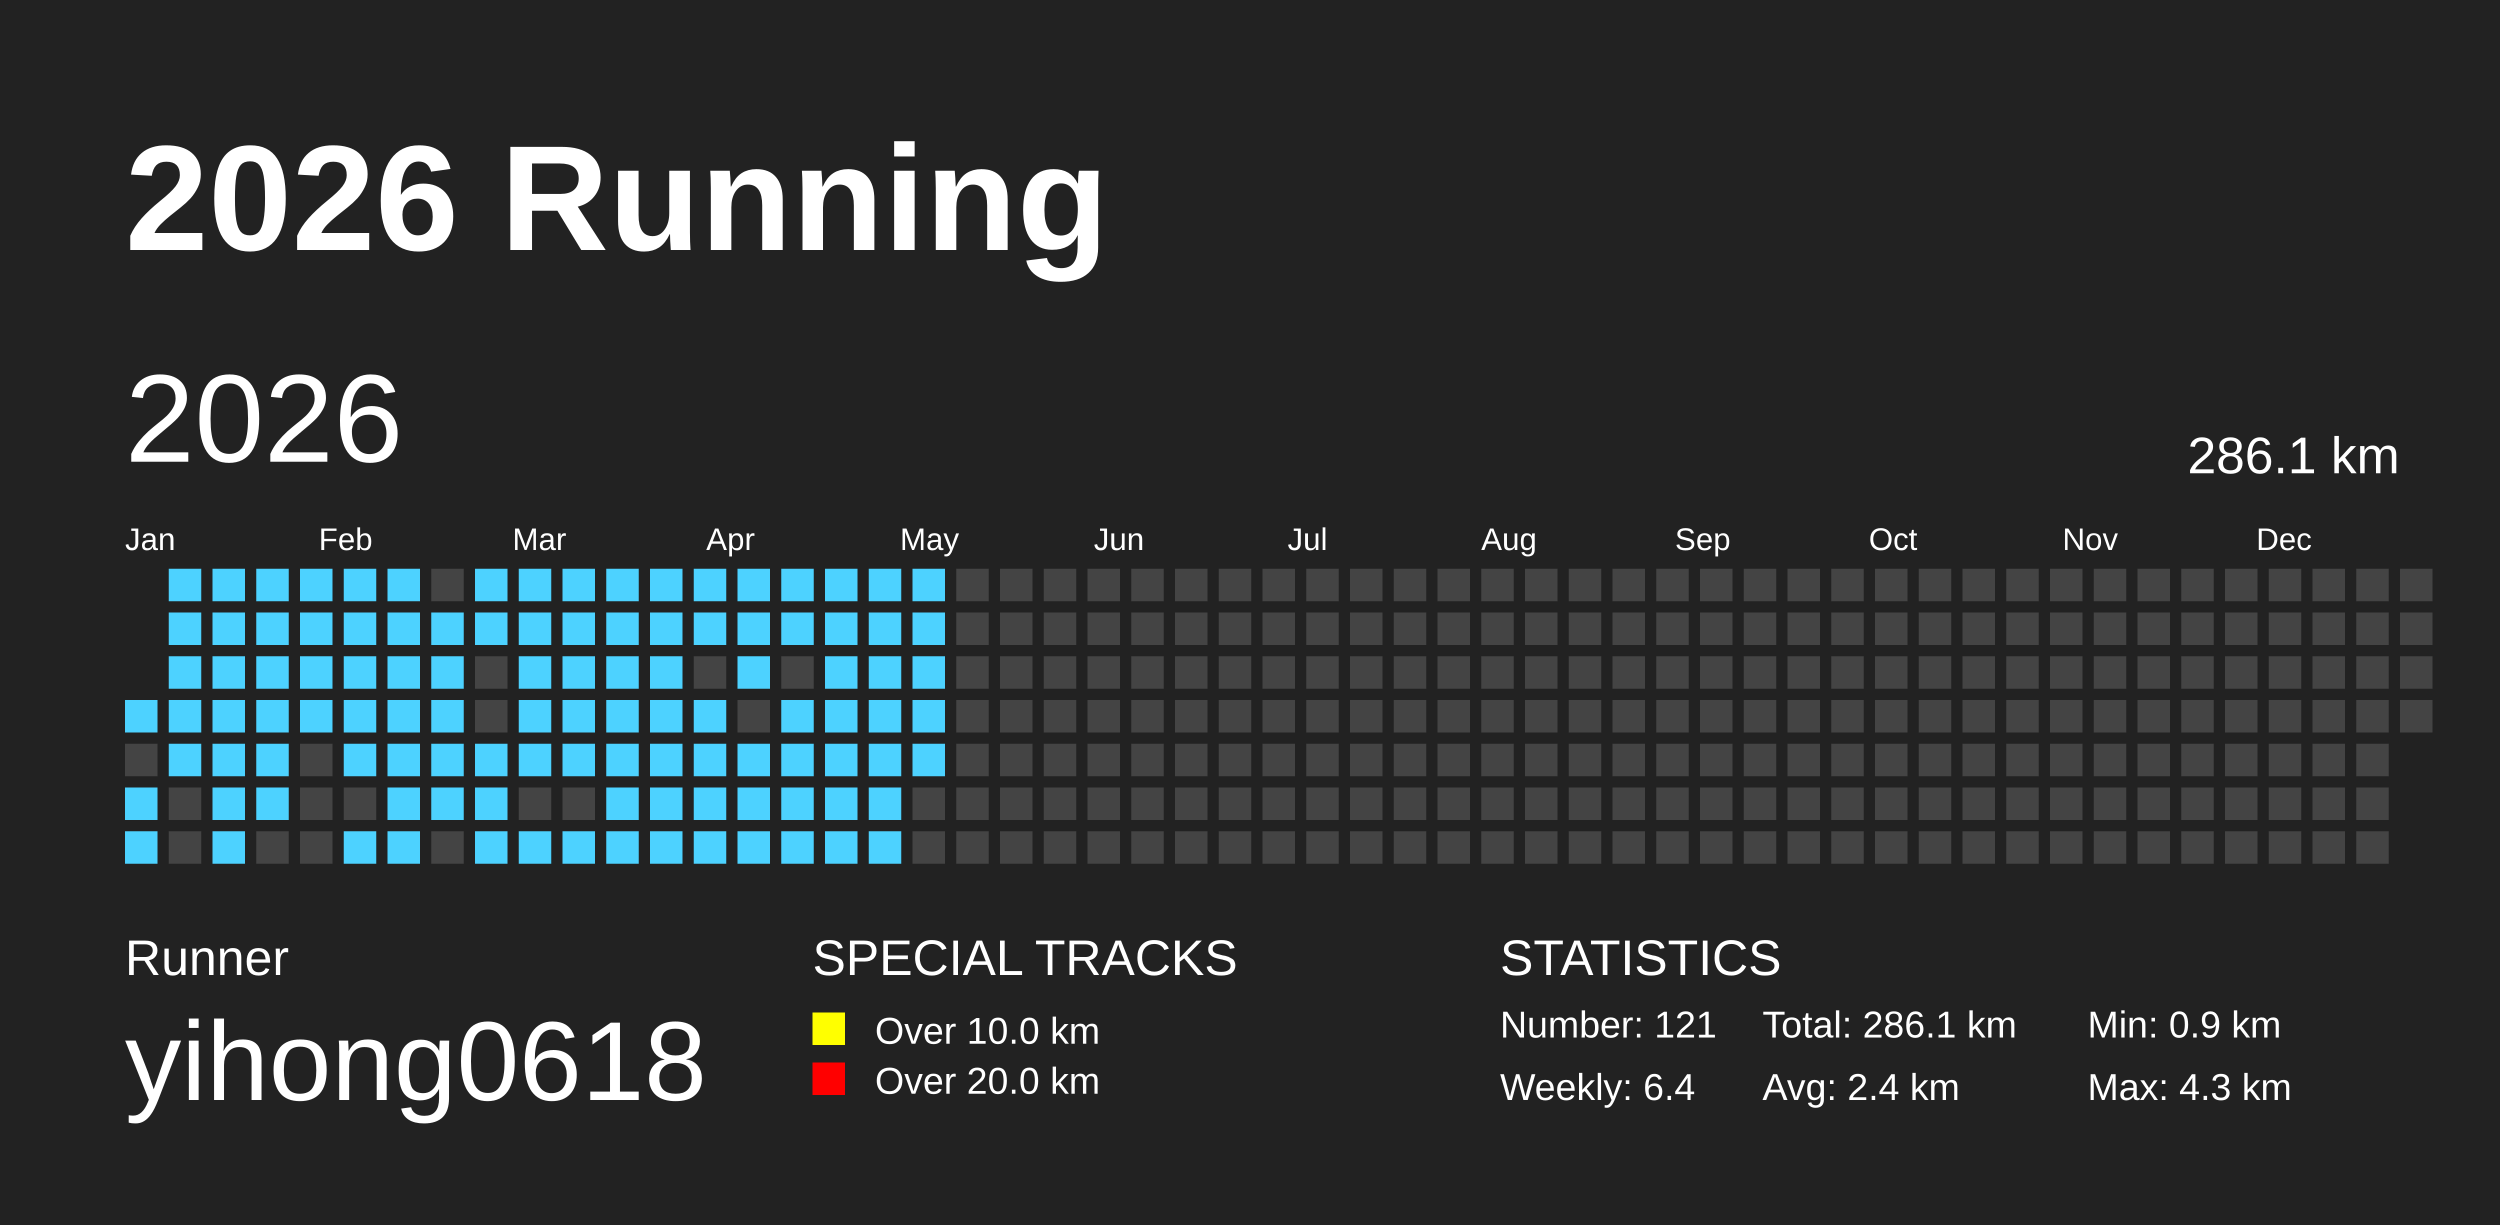
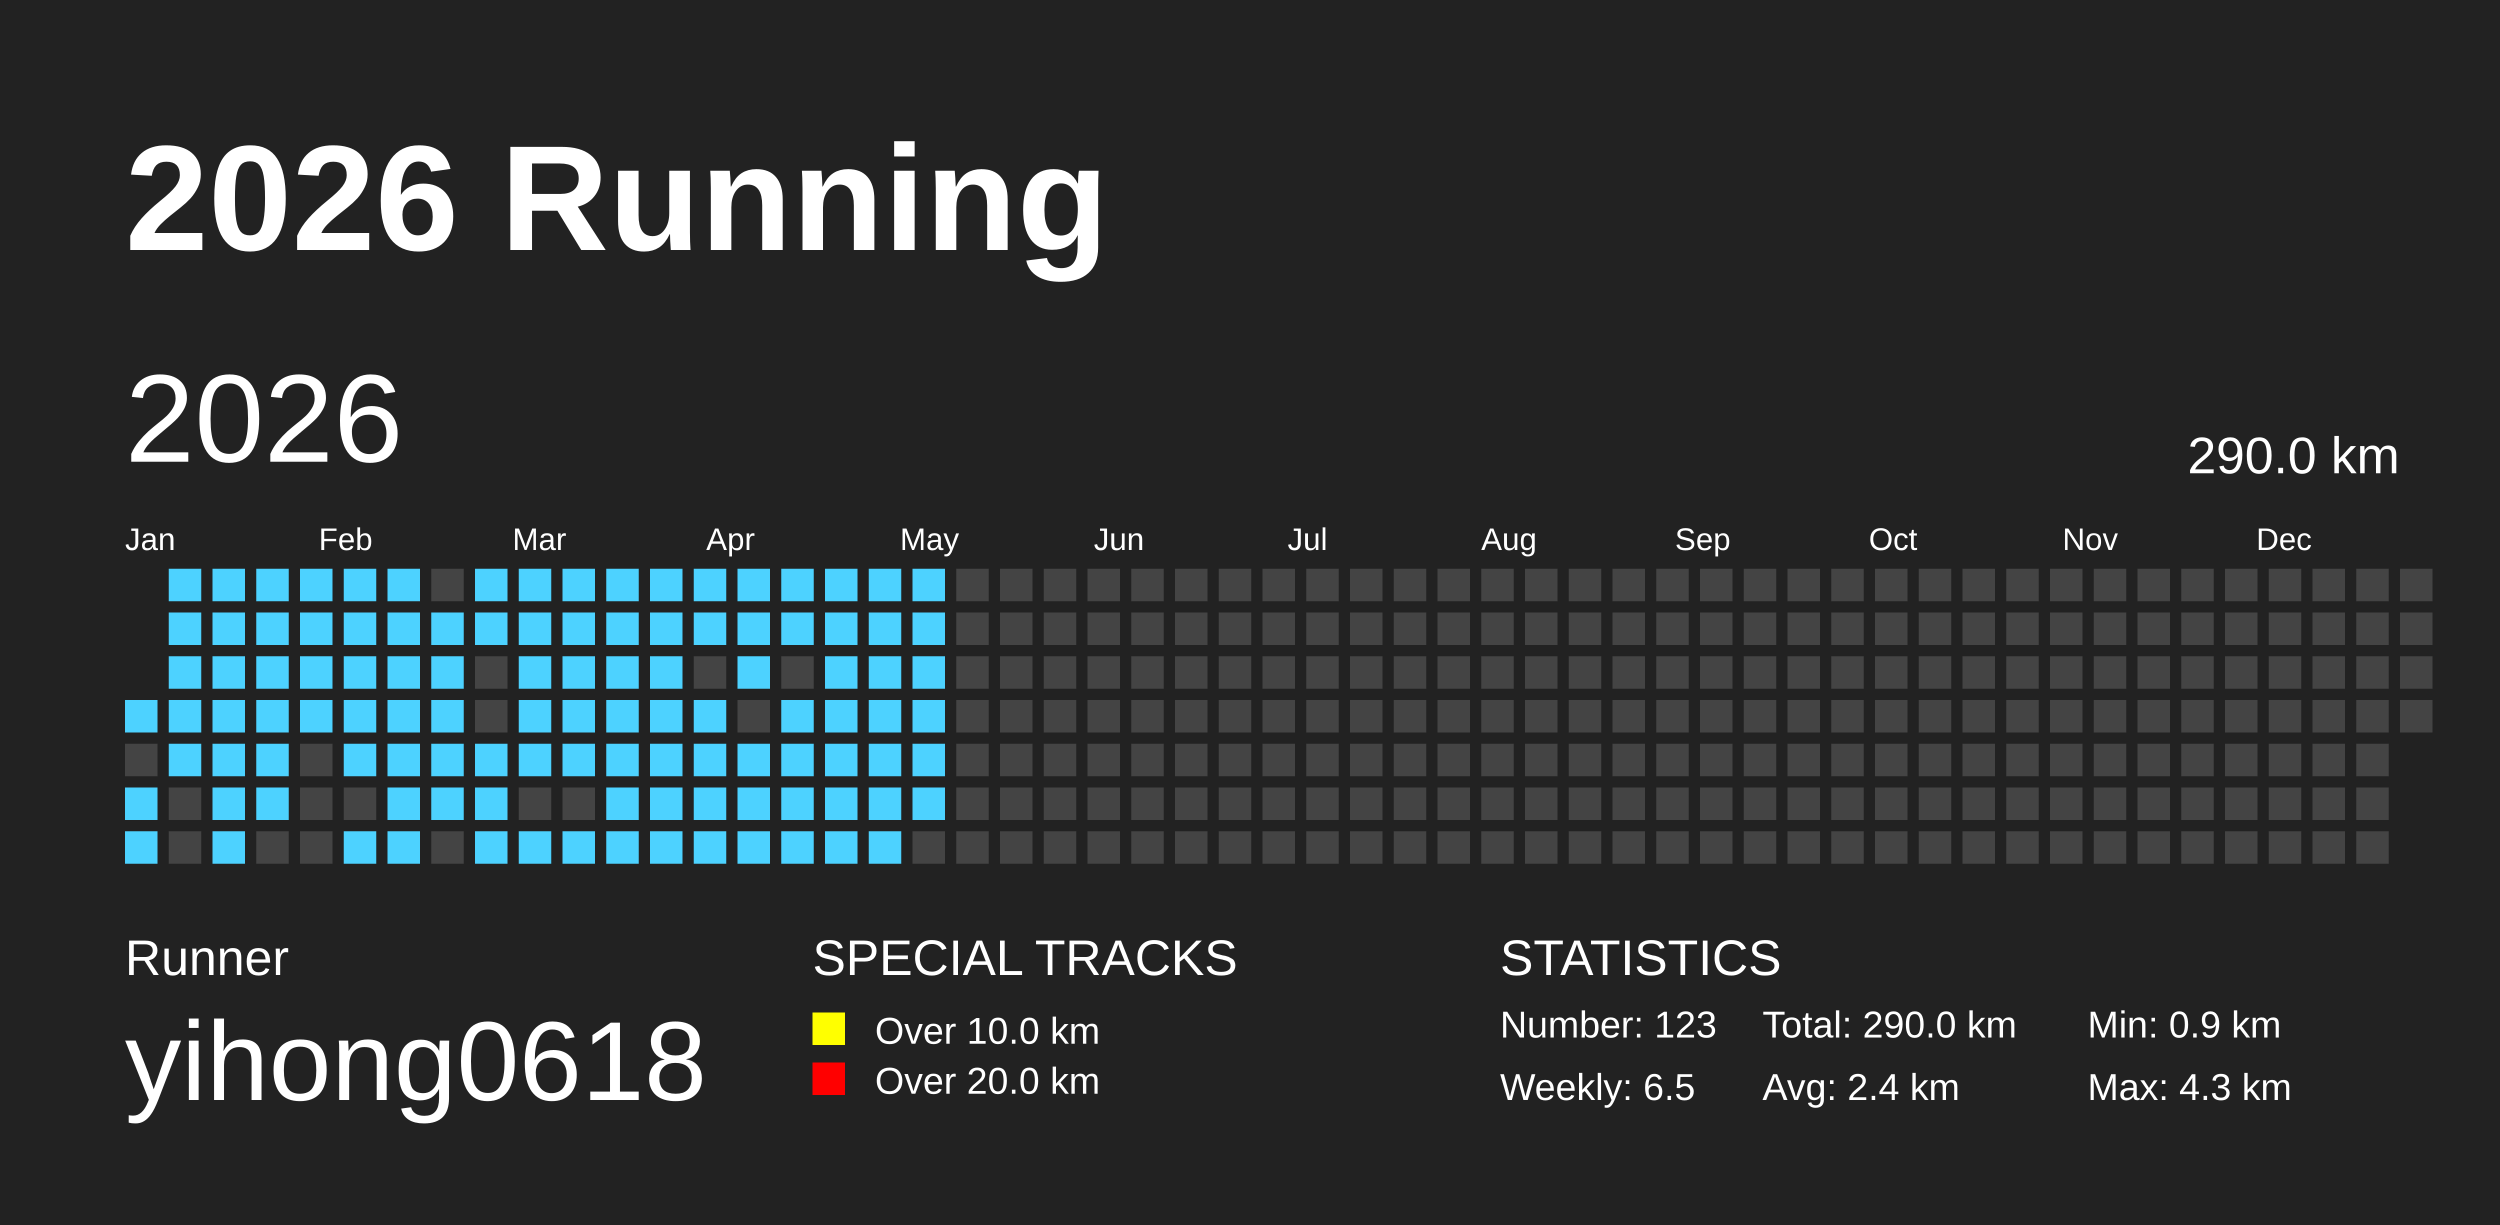
<svg xmlns="http://www.w3.org/2000/svg" baseProfile="full" height="98mm" version="1.1" viewBox="0,0,200,98" width="200mm">
  <defs>
    <pattern height="2" id="indoor-stripe" patternUnits="userSpaceOnUse" width="2">
      <line stroke="white" stroke-opacity="0.45" stroke-width="0.5" x1="0" x2="2" y1="2" y2="0" />
    </pattern>
  </defs>
  <rect fill="#222222" height="98" width="200" x="0" y="0" />
  <text fill="#FFFFFF" style="font-size:12px; font-family:Arial; font-weight:bold;" x="10" y="20">2026 Running</text>
  <text fill="#FFFFFF" style="font-size:4px; font-family:Arial" x="10" y="78">Runner</text>
  <text fill="#FFFFFF" style="font-size:9px; font-family:Arial" x="10" y="88">yihong0618</text>
  <text fill="#FFFFFF" style="font-size:4px; font-family:Arial" x="65" y="78">SPECIAL TRACKS</text>
  <rect fill="yellow" height="2.6" width="2.6" x="65" y="81" />
  <text fill="#FFFFFF" style="font-size:3px; font-family:Arial" x="70" y="83.5">Over 10.0 km</text>
  <rect fill="red" height="2.6" width="2.6" x="65" y="85" />
  <text fill="#FFFFFF" style="font-size:3px; font-family:Arial" x="70" y="87.5">Over 20.0 km</text>
  <text fill="#FFFFFF" style="font-size:4px; font-family:Arial" x="120" y="78">STATISTICS</text>
-   <text fill="#FFFFFF" style="font-size:3px; font-family:Arial" x="120" y="83">Number: 121</text>
-   <text fill="#FFFFFF" style="font-size:3px; font-family:Arial" x="120" y="88">Weekly: 6.4</text>
-   <text fill="#FFFFFF" style="font-size:3px; font-family:Arial" x="141" y="83">Total: 286.1 km</text>
+   <text fill="#FFFFFF" style="font-size:3px; font-family:Arial" x="120" y="83">Number: 123</text>
+   <text fill="#FFFFFF" style="font-size:3px; font-family:Arial" x="120" y="88">Weekly: 6.5</text>
+   <text fill="#FFFFFF" style="font-size:3px; font-family:Arial" x="141" y="83">Total: 290.0 km</text>
  <text fill="#FFFFFF" style="font-size:3px; font-family:Arial" x="141" y="88">Avg: 2.4 km</text>
  <text fill="#FFFFFF" style="font-size:3px; font-family:Arial" x="167" y="83">Min: 0.9 km</text>
  <text fill="#FFFFFF" style="font-size:3px; font-family:Arial" x="167" y="88">Max: 4.3 km</text>
  <text dominant-baseline="hanging" fill="#FFFFFF" style="font-size:10.0px; font-family:Arial;" x="10" y="30">2026</text>
-   <text dominant-baseline="hanging" fill="#FFFFFF" style="font-size:4.125px; font-family:Arial;" x="175" y="35">286.1 km</text>
+   <text dominant-baseline="hanging" fill="#FFFFFF" style="font-size:4.125px; font-family:Arial;" x="175" y="35">290.0 km</text>
  <text fill="#FFFFFF" style="font-size:2.5px; font-family:Arial" x="10.0" y="44">Jan</text>
  <text fill="#FFFFFF" style="font-size:2.5px; font-family:Arial" x="25.5" y="44">Feb</text>
  <text fill="#FFFFFF" style="font-size:2.5px; font-family:Arial" x="41.0" y="44">Mar</text>
  <text fill="#FFFFFF" style="font-size:2.5px; font-family:Arial" x="56.5" y="44">Apr</text>
  <text fill="#FFFFFF" style="font-size:2.5px; font-family:Arial" x="72.0" y="44">May</text>
  <text fill="#FFFFFF" style="font-size:2.5px; font-family:Arial" x="87.5" y="44">Jun</text>
  <text fill="#FFFFFF" style="font-size:2.5px; font-family:Arial" x="103.0" y="44">Jul</text>
  <text fill="#FFFFFF" style="font-size:2.5px; font-family:Arial" x="118.5" y="44">Aug</text>
  <text fill="#FFFFFF" style="font-size:2.5px; font-family:Arial" x="134.0" y="44">Sep</text>
  <text fill="#FFFFFF" style="font-size:2.5px; font-family:Arial" x="149.5" y="44">Oct</text>
  <text fill="#FFFFFF" style="font-size:2.5px; font-family:Arial" x="165.0" y="44">Nov</text>
  <text fill="#FFFFFF" style="font-size:2.5px; font-family:Arial" x="180.5" y="44">Dec</text>
  <rect fill="#4DD2FF" height="2.6" width="2.6" x="10.0" y="56.0" />
  <rect fill="#444444" height="2.6" width="2.6" x="10.0" y="59.5" />
  <rect fill="#4DD2FF" height="2.6" width="2.6" x="10.0" y="63.0" />
  <rect fill="#4DD2FF" height="2.6" width="2.6" x="10.0" y="66.5" />
  <rect fill="#4DD2FF" height="2.6" width="2.6" x="13.5" y="45.5" />
  <rect fill="#4DD2FF" height="2.6" width="2.6" x="13.5" y="49.0" />
  <rect fill="#4DD2FF" height="2.6" width="2.6" x="13.5" y="52.5" />
  <rect fill="#4DD2FF" height="2.6" width="2.6" x="13.5" y="56.0" />
  <rect fill="#4DD2FF" height="2.6" width="2.6" x="13.5" y="59.5" />
  <rect fill="#444444" height="2.6" width="2.6" x="13.5" y="63.0" />
  <rect fill="#444444" height="2.6" width="2.6" x="13.5" y="66.5" />
  <rect fill="#4DD2FF" height="2.6" width="2.6" x="17.0" y="45.5" />
  <rect fill="#4DD2FF" height="2.6" width="2.6" x="17.0" y="49.0" />
  <rect fill="#4DD2FF" height="2.6" width="2.6" x="17.0" y="52.5" />
  <rect fill="#4DD2FF" height="2.6" width="2.6" x="17.0" y="56.0" />
  <rect fill="#4DD2FF" height="2.6" width="2.6" x="17.0" y="59.5" />
  <rect fill="#4DD2FF" height="2.6" width="2.6" x="17.0" y="63.0" />
  <rect fill="#4DD2FF" height="2.6" width="2.6" x="17.0" y="66.5" />
  <rect fill="#4DD2FF" height="2.6" width="2.6" x="20.5" y="45.5" />
  <rect fill="#4DD2FF" height="2.6" width="2.6" x="20.5" y="49.0" />
  <rect fill="#4DD2FF" height="2.6" width="2.6" x="20.5" y="52.5" />
  <rect fill="#4DD2FF" height="2.6" width="2.6" x="20.5" y="56.0" />
  <rect fill="#4DD2FF" height="2.6" width="2.6" x="20.5" y="59.5" />
  <rect fill="#4DD2FF" height="2.6" width="2.6" x="20.5" y="63.0" />
  <rect fill="#444444" height="2.6" width="2.6" x="20.5" y="66.5" />
  <rect fill="#4DD2FF" height="2.6" width="2.6" x="24.0" y="45.5" />
  <rect fill="#4DD2FF" height="2.6" width="2.6" x="24.0" y="49.0" />
  <rect fill="#4DD2FF" height="2.6" width="2.6" x="24.0" y="52.5" />
  <rect fill="#4DD2FF" height="2.6" width="2.6" x="24.0" y="56.0" />
  <rect fill="#444444" height="2.6" width="2.6" x="24.0" y="59.5" />
  <rect fill="#444444" height="2.6" width="2.6" x="24.0" y="63.0" />
  <rect fill="#444444" height="2.6" width="2.6" x="24.0" y="66.5" />
  <rect fill="#4DD2FF" height="2.6" width="2.6" x="27.5" y="45.5" />
  <rect fill="#4DD2FF" height="2.6" width="2.6" x="27.5" y="49.0" />
  <rect fill="#4DD2FF" height="2.6" width="2.6" x="27.5" y="52.5" />
  <rect fill="#4DD2FF" height="2.6" width="2.6" x="27.5" y="56.0" />
  <rect fill="#4DD2FF" height="2.6" width="2.6" x="27.5" y="59.5" />
  <rect fill="#444444" height="2.6" width="2.6" x="27.5" y="63.0" />
  <rect fill="#4DD2FF" height="2.6" width="2.6" x="27.5" y="66.5" />
  <rect fill="#4DD2FF" height="2.6" width="2.6" x="31.0" y="45.5" />
  <rect fill="#4DD2FF" height="2.6" width="2.6" x="31.0" y="49.0" />
  <rect fill="#4DD2FF" height="2.6" width="2.6" x="31.0" y="52.5" />
  <rect fill="#4DD2FF" height="2.6" width="2.6" x="31.0" y="56.0" />
  <rect fill="#4DD2FF" height="2.6" width="2.6" x="31.0" y="59.5" />
  <rect fill="#4DD2FF" height="2.6" width="2.6" x="31.0" y="63.0" />
  <rect fill="#4DD2FF" height="2.6" width="2.6" x="31.0" y="66.5" />
  <rect fill="#444444" height="2.6" width="2.6" x="34.5" y="45.5" />
  <rect fill="#4DD2FF" height="2.6" width="2.6" x="34.5" y="49.0" />
  <rect fill="#4DD2FF" height="2.6" width="2.6" x="34.5" y="52.5" />
  <rect fill="#4DD2FF" height="2.6" width="2.6" x="34.5" y="56.0" />
  <rect fill="#4DD2FF" height="2.6" width="2.6" x="34.5" y="59.5" />
  <rect fill="#4DD2FF" height="2.6" width="2.6" x="34.5" y="63.0" />
  <rect fill="#444444" height="2.6" width="2.6" x="34.5" y="66.5" />
  <rect fill="#4DD2FF" height="2.6" width="2.6" x="38.0" y="45.5" />
  <rect fill="#4DD2FF" height="2.6" width="2.6" x="38.0" y="49.0" />
  <rect fill="#444444" height="2.6" width="2.6" x="38.0" y="52.5" />
  <rect fill="#444444" height="2.6" width="2.6" x="38.0" y="56.0" />
  <rect fill="#4DD2FF" height="2.6" width="2.6" x="38.0" y="59.5" />
  <rect fill="#4DD2FF" height="2.6" width="2.6" x="38.0" y="63.0" />
  <rect fill="#4DD2FF" height="2.6" width="2.6" x="38.0" y="66.5" />
  <rect fill="#4DD2FF" height="2.6" width="2.6" x="41.5" y="45.5" />
  <rect fill="#4DD2FF" height="2.6" width="2.6" x="41.5" y="49.0" />
  <rect fill="#4DD2FF" height="2.6" width="2.6" x="41.5" y="52.5" />
  <rect fill="#4DD2FF" height="2.6" width="2.6" x="41.5" y="56.0" />
  <rect fill="#4DD2FF" height="2.6" width="2.6" x="41.5" y="59.5" />
  <rect fill="#444444" height="2.6" width="2.6" x="41.5" y="63.0" />
  <rect fill="#4DD2FF" height="2.6" width="2.6" x="41.5" y="66.5" />
  <rect fill="#4DD2FF" height="2.6" width="2.6" x="45.0" y="45.5" />
  <rect fill="#4DD2FF" height="2.6" width="2.6" x="45.0" y="49.0" />
  <rect fill="#4DD2FF" height="2.6" width="2.6" x="45.0" y="52.5" />
  <rect fill="#4DD2FF" height="2.6" width="2.6" x="45.0" y="56.0" />
  <rect fill="#4DD2FF" height="2.6" width="2.6" x="45.0" y="59.5" />
  <rect fill="#444444" height="2.6" width="2.6" x="45.0" y="63.0" />
  <rect fill="#4DD2FF" height="2.6" width="2.6" x="45.0" y="66.5" />
  <rect fill="#4DD2FF" height="2.6" width="2.6" x="48.5" y="45.5" />
  <rect fill="#4DD2FF" height="2.6" width="2.6" x="48.5" y="49.0" />
  <rect fill="#4DD2FF" height="2.6" width="2.6" x="48.5" y="52.5" />
  <rect fill="#4DD2FF" height="2.6" width="2.6" x="48.5" y="56.0" />
  <rect fill="#4DD2FF" height="2.6" width="2.6" x="48.5" y="59.5" />
  <rect fill="#4DD2FF" height="2.6" width="2.6" x="48.5" y="63.0" />
  <rect fill="#4DD2FF" height="2.6" width="2.6" x="48.5" y="66.5" />
  <rect fill="#4DD2FF" height="2.6" width="2.6" x="52.0" y="45.5" />
  <rect fill="#4DD2FF" height="2.6" width="2.6" x="52.0" y="49.0" />
  <rect fill="#4DD2FF" height="2.6" width="2.6" x="52.0" y="52.5" />
  <rect fill="#4DD2FF" height="2.6" width="2.6" x="52.0" y="56.0" />
  <rect fill="#4DD2FF" height="2.6" width="2.6" x="52.0" y="59.5" />
  <rect fill="#4DD2FF" height="2.6" width="2.6" x="52.0" y="63.0" />
  <rect fill="#4DD2FF" height="2.6" width="2.6" x="52.0" y="66.5" />
  <rect fill="#4DD2FF" height="2.6" width="2.6" x="55.5" y="45.5" />
  <rect fill="#4DD2FF" height="2.6" width="2.6" x="55.5" y="49.0" />
  <rect fill="#444444" height="2.6" width="2.6" x="55.5" y="52.5" />
  <rect fill="#4DD2FF" height="2.6" width="2.6" x="55.5" y="56.0" />
  <rect fill="#4DD2FF" height="2.6" width="2.6" x="55.5" y="59.5" />
  <rect fill="#4DD2FF" height="2.6" width="2.6" x="55.5" y="63.0" />
  <rect fill="#4DD2FF" height="2.6" width="2.6" x="55.5" y="66.5" />
  <rect fill="#4DD2FF" height="2.6" width="2.6" x="59.0" y="45.5" />
  <rect fill="#4DD2FF" height="2.6" width="2.6" x="59.0" y="49.0" />
  <rect fill="#4DD2FF" height="2.6" width="2.6" x="59.0" y="52.5" />
  <rect fill="#444444" height="2.6" width="2.6" x="59.0" y="56.0" />
  <rect fill="#4DD2FF" height="2.6" width="2.6" x="59.0" y="59.5" />
  <rect fill="#4DD2FF" height="2.6" width="2.6" x="59.0" y="63.0" />
  <rect fill="#4DD2FF" height="2.6" width="2.6" x="59.0" y="66.5" />
  <rect fill="#4DD2FF" height="2.6" width="2.6" x="62.5" y="45.5" />
  <rect fill="#4DD2FF" height="2.6" width="2.6" x="62.5" y="49.0" />
  <rect fill="#444444" height="2.6" width="2.6" x="62.5" y="52.5" />
  <rect fill="#4DD2FF" height="2.6" width="2.6" x="62.5" y="56.0" />
  <rect fill="#4DD2FF" height="2.6" width="2.6" x="62.5" y="59.5" />
  <rect fill="#4DD2FF" height="2.6" width="2.6" x="62.5" y="63.0" />
  <rect fill="#4DD2FF" height="2.6" width="2.6" x="62.5" y="66.5" />
  <rect fill="#4DD2FF" height="2.6" width="2.6" x="66.0" y="45.5" />
  <rect fill="#4DD2FF" height="2.6" width="2.6" x="66.0" y="49.0" />
  <rect fill="#4DD2FF" height="2.6" width="2.6" x="66.0" y="52.5" />
  <rect fill="#4DD2FF" height="2.6" width="2.6" x="66.0" y="56.0" />
  <rect fill="#4DD2FF" height="2.6" width="2.6" x="66.0" y="59.5" />
  <rect fill="#4DD2FF" height="2.6" width="2.6" x="66.0" y="63.0" />
  <rect fill="#4DD2FF" height="2.6" width="2.6" x="66.0" y="66.5" />
  <rect fill="#4DD2FF" height="2.6" width="2.6" x="69.5" y="45.5" />
  <rect fill="#4DD2FF" height="2.6" width="2.6" x="69.5" y="49.0" />
  <rect fill="#4DD2FF" height="2.6" width="2.6" x="69.5" y="52.5" />
  <rect fill="#4DD2FF" height="2.6" width="2.6" x="69.5" y="56.0" />
  <rect fill="#4DD2FF" height="2.6" width="2.6" x="69.5" y="59.5" />
  <rect fill="#4DD2FF" height="2.6" width="2.6" x="69.5" y="63.0" />
  <rect fill="#4DD2FF" height="2.6" width="2.6" x="69.5" y="66.5" />
  <rect fill="#4DD2FF" height="2.6" width="2.6" x="73.0" y="45.5" />
  <rect fill="#4DD2FF" height="2.6" width="2.6" x="73.0" y="49.0" />
  <rect fill="#4DD2FF" height="2.6" width="2.6" x="73.0" y="52.5" />
  <rect fill="#4DD2FF" height="2.6" width="2.6" x="73.0" y="56.0" />
  <rect fill="#4DD2FF" height="2.6" width="2.6" x="73.0" y="59.5" />
-   <rect fill="#444444" height="2.6" width="2.6" x="73.0" y="63.0" />
+   <rect fill="#4DD2FF" height="2.6" width="2.6" x="73.0" y="63.0" />
  <rect fill="#444444" height="2.6" width="2.6" x="73.0" y="66.5" />
  <rect fill="#444444" height="2.6" width="2.6" x="76.5" y="45.5" />
  <rect fill="#444444" height="2.6" width="2.6" x="76.5" y="49.0" />
  <rect fill="#444444" height="2.6" width="2.6" x="76.5" y="52.5" />
  <rect fill="#444444" height="2.6" width="2.6" x="76.5" y="56.0" />
  <rect fill="#444444" height="2.6" width="2.6" x="76.5" y="59.5" />
  <rect fill="#444444" height="2.6" width="2.6" x="76.5" y="63.0" />
  <rect fill="#444444" height="2.6" width="2.6" x="76.5" y="66.5" />
  <rect fill="#444444" height="2.6" width="2.6" x="80.0" y="45.5" />
  <rect fill="#444444" height="2.6" width="2.6" x="80.0" y="49.0" />
  <rect fill="#444444" height="2.6" width="2.6" x="80.0" y="52.5" />
  <rect fill="#444444" height="2.6" width="2.6" x="80.0" y="56.0" />
  <rect fill="#444444" height="2.6" width="2.6" x="80.0" y="59.5" />
  <rect fill="#444444" height="2.6" width="2.6" x="80.0" y="63.0" />
  <rect fill="#444444" height="2.6" width="2.6" x="80.0" y="66.5" />
  <rect fill="#444444" height="2.6" width="2.6" x="83.5" y="45.5" />
  <rect fill="#444444" height="2.6" width="2.6" x="83.5" y="49.0" />
  <rect fill="#444444" height="2.6" width="2.6" x="83.5" y="52.5" />
  <rect fill="#444444" height="2.6" width="2.6" x="83.5" y="56.0" />
  <rect fill="#444444" height="2.6" width="2.6" x="83.5" y="59.5" />
  <rect fill="#444444" height="2.6" width="2.6" x="83.5" y="63.0" />
  <rect fill="#444444" height="2.6" width="2.6" x="83.5" y="66.5" />
  <rect fill="#444444" height="2.6" width="2.6" x="87.0" y="45.5" />
  <rect fill="#444444" height="2.6" width="2.6" x="87.0" y="49.0" />
  <rect fill="#444444" height="2.6" width="2.6" x="87.0" y="52.5" />
  <rect fill="#444444" height="2.6" width="2.6" x="87.0" y="56.0" />
  <rect fill="#444444" height="2.6" width="2.6" x="87.0" y="59.5" />
  <rect fill="#444444" height="2.6" width="2.6" x="87.0" y="63.0" />
  <rect fill="#444444" height="2.6" width="2.6" x="87.0" y="66.5" />
  <rect fill="#444444" height="2.6" width="2.6" x="90.5" y="45.5" />
  <rect fill="#444444" height="2.6" width="2.6" x="90.5" y="49.0" />
  <rect fill="#444444" height="2.6" width="2.6" x="90.5" y="52.5" />
  <rect fill="#444444" height="2.6" width="2.6" x="90.5" y="56.0" />
  <rect fill="#444444" height="2.6" width="2.6" x="90.5" y="59.5" />
  <rect fill="#444444" height="2.6" width="2.6" x="90.5" y="63.0" />
  <rect fill="#444444" height="2.6" width="2.6" x="90.5" y="66.5" />
  <rect fill="#444444" height="2.6" width="2.6" x="94.0" y="45.5" />
  <rect fill="#444444" height="2.6" width="2.6" x="94.0" y="49.0" />
  <rect fill="#444444" height="2.6" width="2.6" x="94.0" y="52.5" />
  <rect fill="#444444" height="2.6" width="2.6" x="94.0" y="56.0" />
  <rect fill="#444444" height="2.6" width="2.6" x="94.0" y="59.5" />
  <rect fill="#444444" height="2.6" width="2.6" x="94.0" y="63.0" />
  <rect fill="#444444" height="2.6" width="2.6" x="94.0" y="66.5" />
  <rect fill="#444444" height="2.6" width="2.6" x="97.5" y="45.5" />
  <rect fill="#444444" height="2.6" width="2.6" x="97.5" y="49.0" />
  <rect fill="#444444" height="2.6" width="2.6" x="97.5" y="52.5" />
  <rect fill="#444444" height="2.6" width="2.6" x="97.5" y="56.0" />
  <rect fill="#444444" height="2.6" width="2.6" x="97.5" y="59.5" />
  <rect fill="#444444" height="2.6" width="2.6" x="97.5" y="63.0" />
  <rect fill="#444444" height="2.6" width="2.6" x="97.5" y="66.5" />
  <rect fill="#444444" height="2.6" width="2.6" x="101.0" y="45.5" />
  <rect fill="#444444" height="2.6" width="2.6" x="101.0" y="49.0" />
  <rect fill="#444444" height="2.6" width="2.6" x="101.0" y="52.5" />
  <rect fill="#444444" height="2.6" width="2.6" x="101.0" y="56.0" />
  <rect fill="#444444" height="2.6" width="2.6" x="101.0" y="59.5" />
  <rect fill="#444444" height="2.6" width="2.6" x="101.0" y="63.0" />
  <rect fill="#444444" height="2.6" width="2.6" x="101.0" y="66.5" />
  <rect fill="#444444" height="2.6" width="2.6" x="104.5" y="45.5" />
  <rect fill="#444444" height="2.6" width="2.6" x="104.5" y="49.0" />
  <rect fill="#444444" height="2.6" width="2.6" x="104.5" y="52.5" />
  <rect fill="#444444" height="2.6" width="2.6" x="104.5" y="56.0" />
  <rect fill="#444444" height="2.6" width="2.6" x="104.5" y="59.5" />
  <rect fill="#444444" height="2.6" width="2.6" x="104.5" y="63.0" />
  <rect fill="#444444" height="2.6" width="2.6" x="104.5" y="66.5" />
  <rect fill="#444444" height="2.6" width="2.6" x="108.0" y="45.5" />
  <rect fill="#444444" height="2.6" width="2.6" x="108.0" y="49.0" />
  <rect fill="#444444" height="2.6" width="2.6" x="108.0" y="52.5" />
  <rect fill="#444444" height="2.6" width="2.6" x="108.0" y="56.0" />
  <rect fill="#444444" height="2.6" width="2.6" x="108.0" y="59.5" />
  <rect fill="#444444" height="2.6" width="2.6" x="108.0" y="63.0" />
  <rect fill="#444444" height="2.6" width="2.6" x="108.0" y="66.5" />
  <rect fill="#444444" height="2.6" width="2.6" x="111.5" y="45.5" />
  <rect fill="#444444" height="2.6" width="2.6" x="111.5" y="49.0" />
  <rect fill="#444444" height="2.6" width="2.6" x="111.5" y="52.5" />
  <rect fill="#444444" height="2.6" width="2.6" x="111.5" y="56.0" />
  <rect fill="#444444" height="2.6" width="2.6" x="111.5" y="59.5" />
  <rect fill="#444444" height="2.6" width="2.6" x="111.5" y="63.0" />
  <rect fill="#444444" height="2.6" width="2.6" x="111.5" y="66.5" />
  <rect fill="#444444" height="2.6" width="2.6" x="115.0" y="45.5" />
  <rect fill="#444444" height="2.6" width="2.6" x="115.0" y="49.0" />
  <rect fill="#444444" height="2.6" width="2.6" x="115.0" y="52.5" />
  <rect fill="#444444" height="2.6" width="2.6" x="115.0" y="56.0" />
  <rect fill="#444444" height="2.6" width="2.6" x="115.0" y="59.5" />
  <rect fill="#444444" height="2.6" width="2.6" x="115.0" y="63.0" />
  <rect fill="#444444" height="2.6" width="2.6" x="115.0" y="66.5" />
  <rect fill="#444444" height="2.6" width="2.6" x="118.5" y="45.5" />
  <rect fill="#444444" height="2.6" width="2.6" x="118.5" y="49.0" />
  <rect fill="#444444" height="2.6" width="2.6" x="118.5" y="52.5" />
  <rect fill="#444444" height="2.6" width="2.6" x="118.5" y="56.0" />
  <rect fill="#444444" height="2.6" width="2.6" x="118.5" y="59.5" />
  <rect fill="#444444" height="2.6" width="2.6" x="118.5" y="63.0" />
  <rect fill="#444444" height="2.6" width="2.6" x="118.5" y="66.5" />
  <rect fill="#444444" height="2.6" width="2.6" x="122.0" y="45.5" />
  <rect fill="#444444" height="2.6" width="2.6" x="122.0" y="49.0" />
  <rect fill="#444444" height="2.6" width="2.6" x="122.0" y="52.5" />
  <rect fill="#444444" height="2.6" width="2.6" x="122.0" y="56.0" />
  <rect fill="#444444" height="2.6" width="2.6" x="122.0" y="59.5" />
  <rect fill="#444444" height="2.6" width="2.6" x="122.0" y="63.0" />
  <rect fill="#444444" height="2.6" width="2.6" x="122.0" y="66.5" />
  <rect fill="#444444" height="2.6" width="2.6" x="125.5" y="45.5" />
  <rect fill="#444444" height="2.6" width="2.6" x="125.5" y="49.0" />
  <rect fill="#444444" height="2.6" width="2.6" x="125.5" y="52.5" />
  <rect fill="#444444" height="2.6" width="2.6" x="125.5" y="56.0" />
  <rect fill="#444444" height="2.6" width="2.6" x="125.5" y="59.5" />
  <rect fill="#444444" height="2.6" width="2.6" x="125.5" y="63.0" />
  <rect fill="#444444" height="2.6" width="2.6" x="125.5" y="66.5" />
  <rect fill="#444444" height="2.6" width="2.6" x="129.0" y="45.5" />
  <rect fill="#444444" height="2.6" width="2.6" x="129.0" y="49.0" />
  <rect fill="#444444" height="2.6" width="2.6" x="129.0" y="52.5" />
  <rect fill="#444444" height="2.6" width="2.6" x="129.0" y="56.0" />
  <rect fill="#444444" height="2.6" width="2.6" x="129.0" y="59.5" />
  <rect fill="#444444" height="2.6" width="2.6" x="129.0" y="63.0" />
  <rect fill="#444444" height="2.6" width="2.6" x="129.0" y="66.5" />
  <rect fill="#444444" height="2.6" width="2.6" x="132.5" y="45.5" />
  <rect fill="#444444" height="2.6" width="2.6" x="132.5" y="49.0" />
  <rect fill="#444444" height="2.6" width="2.6" x="132.5" y="52.5" />
  <rect fill="#444444" height="2.6" width="2.6" x="132.5" y="56.0" />
  <rect fill="#444444" height="2.6" width="2.6" x="132.5" y="59.5" />
  <rect fill="#444444" height="2.6" width="2.6" x="132.5" y="63.0" />
  <rect fill="#444444" height="2.6" width="2.6" x="132.5" y="66.5" />
  <rect fill="#444444" height="2.6" width="2.6" x="136.0" y="45.5" />
  <rect fill="#444444" height="2.6" width="2.6" x="136.0" y="49.0" />
  <rect fill="#444444" height="2.6" width="2.6" x="136.0" y="52.5" />
  <rect fill="#444444" height="2.6" width="2.6" x="136.0" y="56.0" />
  <rect fill="#444444" height="2.6" width="2.6" x="136.0" y="59.5" />
  <rect fill="#444444" height="2.6" width="2.6" x="136.0" y="63.0" />
  <rect fill="#444444" height="2.6" width="2.6" x="136.0" y="66.5" />
  <rect fill="#444444" height="2.6" width="2.6" x="139.5" y="45.5" />
  <rect fill="#444444" height="2.6" width="2.6" x="139.5" y="49.0" />
  <rect fill="#444444" height="2.6" width="2.6" x="139.5" y="52.5" />
  <rect fill="#444444" height="2.6" width="2.6" x="139.5" y="56.0" />
  <rect fill="#444444" height="2.6" width="2.6" x="139.5" y="59.5" />
  <rect fill="#444444" height="2.6" width="2.6" x="139.5" y="63.0" />
  <rect fill="#444444" height="2.6" width="2.6" x="139.5" y="66.5" />
  <rect fill="#444444" height="2.6" width="2.6" x="143.0" y="45.5" />
  <rect fill="#444444" height="2.6" width="2.6" x="143.0" y="49.0" />
  <rect fill="#444444" height="2.6" width="2.6" x="143.0" y="52.5" />
  <rect fill="#444444" height="2.6" width="2.6" x="143.0" y="56.0" />
  <rect fill="#444444" height="2.6" width="2.6" x="143.0" y="59.5" />
  <rect fill="#444444" height="2.6" width="2.6" x="143.0" y="63.0" />
  <rect fill="#444444" height="2.6" width="2.6" x="143.0" y="66.5" />
  <rect fill="#444444" height="2.6" width="2.6" x="146.5" y="45.5" />
  <rect fill="#444444" height="2.6" width="2.6" x="146.5" y="49.0" />
  <rect fill="#444444" height="2.6" width="2.6" x="146.5" y="52.5" />
  <rect fill="#444444" height="2.6" width="2.6" x="146.5" y="56.0" />
  <rect fill="#444444" height="2.6" width="2.6" x="146.5" y="59.5" />
  <rect fill="#444444" height="2.6" width="2.6" x="146.5" y="63.0" />
  <rect fill="#444444" height="2.6" width="2.6" x="146.5" y="66.5" />
  <rect fill="#444444" height="2.6" width="2.6" x="150.0" y="45.5" />
  <rect fill="#444444" height="2.6" width="2.6" x="150.0" y="49.0" />
  <rect fill="#444444" height="2.6" width="2.6" x="150.0" y="52.5" />
  <rect fill="#444444" height="2.6" width="2.6" x="150.0" y="56.0" />
  <rect fill="#444444" height="2.6" width="2.6" x="150.0" y="59.5" />
  <rect fill="#444444" height="2.6" width="2.6" x="150.0" y="63.0" />
  <rect fill="#444444" height="2.6" width="2.6" x="150.0" y="66.5" />
  <rect fill="#444444" height="2.6" width="2.6" x="153.5" y="45.5" />
  <rect fill="#444444" height="2.6" width="2.6" x="153.5" y="49.0" />
  <rect fill="#444444" height="2.6" width="2.6" x="153.5" y="52.5" />
  <rect fill="#444444" height="2.6" width="2.6" x="153.5" y="56.0" />
  <rect fill="#444444" height="2.6" width="2.6" x="153.5" y="59.5" />
  <rect fill="#444444" height="2.6" width="2.6" x="153.5" y="63.0" />
  <rect fill="#444444" height="2.6" width="2.6" x="153.5" y="66.5" />
  <rect fill="#444444" height="2.6" width="2.6" x="157.0" y="45.5" />
  <rect fill="#444444" height="2.6" width="2.6" x="157.0" y="49.0" />
  <rect fill="#444444" height="2.6" width="2.6" x="157.0" y="52.5" />
  <rect fill="#444444" height="2.6" width="2.6" x="157.0" y="56.0" />
  <rect fill="#444444" height="2.6" width="2.6" x="157.0" y="59.5" />
  <rect fill="#444444" height="2.6" width="2.6" x="157.0" y="63.0" />
  <rect fill="#444444" height="2.6" width="2.6" x="157.0" y="66.5" />
  <rect fill="#444444" height="2.6" width="2.6" x="160.5" y="45.5" />
  <rect fill="#444444" height="2.6" width="2.6" x="160.5" y="49.0" />
  <rect fill="#444444" height="2.6" width="2.6" x="160.5" y="52.5" />
  <rect fill="#444444" height="2.6" width="2.6" x="160.5" y="56.0" />
  <rect fill="#444444" height="2.6" width="2.6" x="160.5" y="59.5" />
  <rect fill="#444444" height="2.6" width="2.6" x="160.5" y="63.0" />
  <rect fill="#444444" height="2.6" width="2.6" x="160.5" y="66.5" />
  <rect fill="#444444" height="2.6" width="2.6" x="164.0" y="45.5" />
  <rect fill="#444444" height="2.6" width="2.6" x="164.0" y="49.0" />
  <rect fill="#444444" height="2.6" width="2.6" x="164.0" y="52.5" />
  <rect fill="#444444" height="2.6" width="2.6" x="164.0" y="56.0" />
  <rect fill="#444444" height="2.6" width="2.6" x="164.0" y="59.5" />
  <rect fill="#444444" height="2.6" width="2.6" x="164.0" y="63.0" />
  <rect fill="#444444" height="2.6" width="2.6" x="164.0" y="66.5" />
  <rect fill="#444444" height="2.6" width="2.6" x="167.5" y="45.5" />
  <rect fill="#444444" height="2.6" width="2.6" x="167.5" y="49.0" />
  <rect fill="#444444" height="2.6" width="2.6" x="167.5" y="52.5" />
  <rect fill="#444444" height="2.6" width="2.6" x="167.5" y="56.0" />
  <rect fill="#444444" height="2.6" width="2.6" x="167.5" y="59.5" />
  <rect fill="#444444" height="2.6" width="2.6" x="167.5" y="63.0" />
  <rect fill="#444444" height="2.6" width="2.6" x="167.5" y="66.5" />
  <rect fill="#444444" height="2.6" width="2.6" x="171.0" y="45.5" />
  <rect fill="#444444" height="2.6" width="2.6" x="171.0" y="49.0" />
  <rect fill="#444444" height="2.6" width="2.6" x="171.0" y="52.5" />
  <rect fill="#444444" height="2.6" width="2.6" x="171.0" y="56.0" />
  <rect fill="#444444" height="2.6" width="2.6" x="171.0" y="59.5" />
  <rect fill="#444444" height="2.6" width="2.6" x="171.0" y="63.0" />
  <rect fill="#444444" height="2.6" width="2.6" x="171.0" y="66.5" />
  <rect fill="#444444" height="2.6" width="2.6" x="174.5" y="45.5" />
  <rect fill="#444444" height="2.6" width="2.6" x="174.5" y="49.0" />
  <rect fill="#444444" height="2.6" width="2.6" x="174.5" y="52.5" />
  <rect fill="#444444" height="2.6" width="2.6" x="174.5" y="56.0" />
  <rect fill="#444444" height="2.6" width="2.6" x="174.5" y="59.5" />
  <rect fill="#444444" height="2.6" width="2.6" x="174.5" y="63.0" />
  <rect fill="#444444" height="2.6" width="2.6" x="174.5" y="66.5" />
  <rect fill="#444444" height="2.6" width="2.6" x="178.0" y="45.5" />
  <rect fill="#444444" height="2.6" width="2.6" x="178.0" y="49.0" />
  <rect fill="#444444" height="2.6" width="2.6" x="178.0" y="52.5" />
  <rect fill="#444444" height="2.6" width="2.6" x="178.0" y="56.0" />
  <rect fill="#444444" height="2.6" width="2.6" x="178.0" y="59.5" />
  <rect fill="#444444" height="2.6" width="2.6" x="178.0" y="63.0" />
  <rect fill="#444444" height="2.6" width="2.6" x="178.0" y="66.5" />
  <rect fill="#444444" height="2.6" width="2.6" x="181.5" y="45.5" />
  <rect fill="#444444" height="2.6" width="2.6" x="181.5" y="49.0" />
  <rect fill="#444444" height="2.6" width="2.6" x="181.5" y="52.5" />
  <rect fill="#444444" height="2.6" width="2.6" x="181.5" y="56.0" />
  <rect fill="#444444" height="2.6" width="2.6" x="181.5" y="59.5" />
  <rect fill="#444444" height="2.6" width="2.6" x="181.5" y="63.0" />
  <rect fill="#444444" height="2.6" width="2.6" x="181.5" y="66.5" />
  <rect fill="#444444" height="2.6" width="2.6" x="185.0" y="45.5" />
  <rect fill="#444444" height="2.6" width="2.6" x="185.0" y="49.0" />
  <rect fill="#444444" height="2.6" width="2.6" x="185.0" y="52.5" />
  <rect fill="#444444" height="2.6" width="2.6" x="185.0" y="56.0" />
  <rect fill="#444444" height="2.6" width="2.6" x="185.0" y="59.5" />
  <rect fill="#444444" height="2.6" width="2.6" x="185.0" y="63.0" />
  <rect fill="#444444" height="2.6" width="2.6" x="185.0" y="66.5" />
  <rect fill="#444444" height="2.6" width="2.6" x="188.5" y="45.5" />
  <rect fill="#444444" height="2.6" width="2.6" x="188.5" y="49.0" />
  <rect fill="#444444" height="2.6" width="2.6" x="188.5" y="52.5" />
  <rect fill="#444444" height="2.6" width="2.6" x="188.5" y="56.0" />
  <rect fill="#444444" height="2.6" width="2.6" x="188.5" y="59.5" />
  <rect fill="#444444" height="2.6" width="2.6" x="188.5" y="63.0" />
  <rect fill="#444444" height="2.6" width="2.6" x="188.5" y="66.5" />
  <rect fill="#444444" height="2.6" width="2.6" x="192.0" y="45.5" />
  <rect fill="#444444" height="2.6" width="2.6" x="192.0" y="49.0" />
  <rect fill="#444444" height="2.6" width="2.6" x="192.0" y="52.5" />
  <rect fill="#444444" height="2.6" width="2.6" x="192.0" y="56.0" />
</svg>
